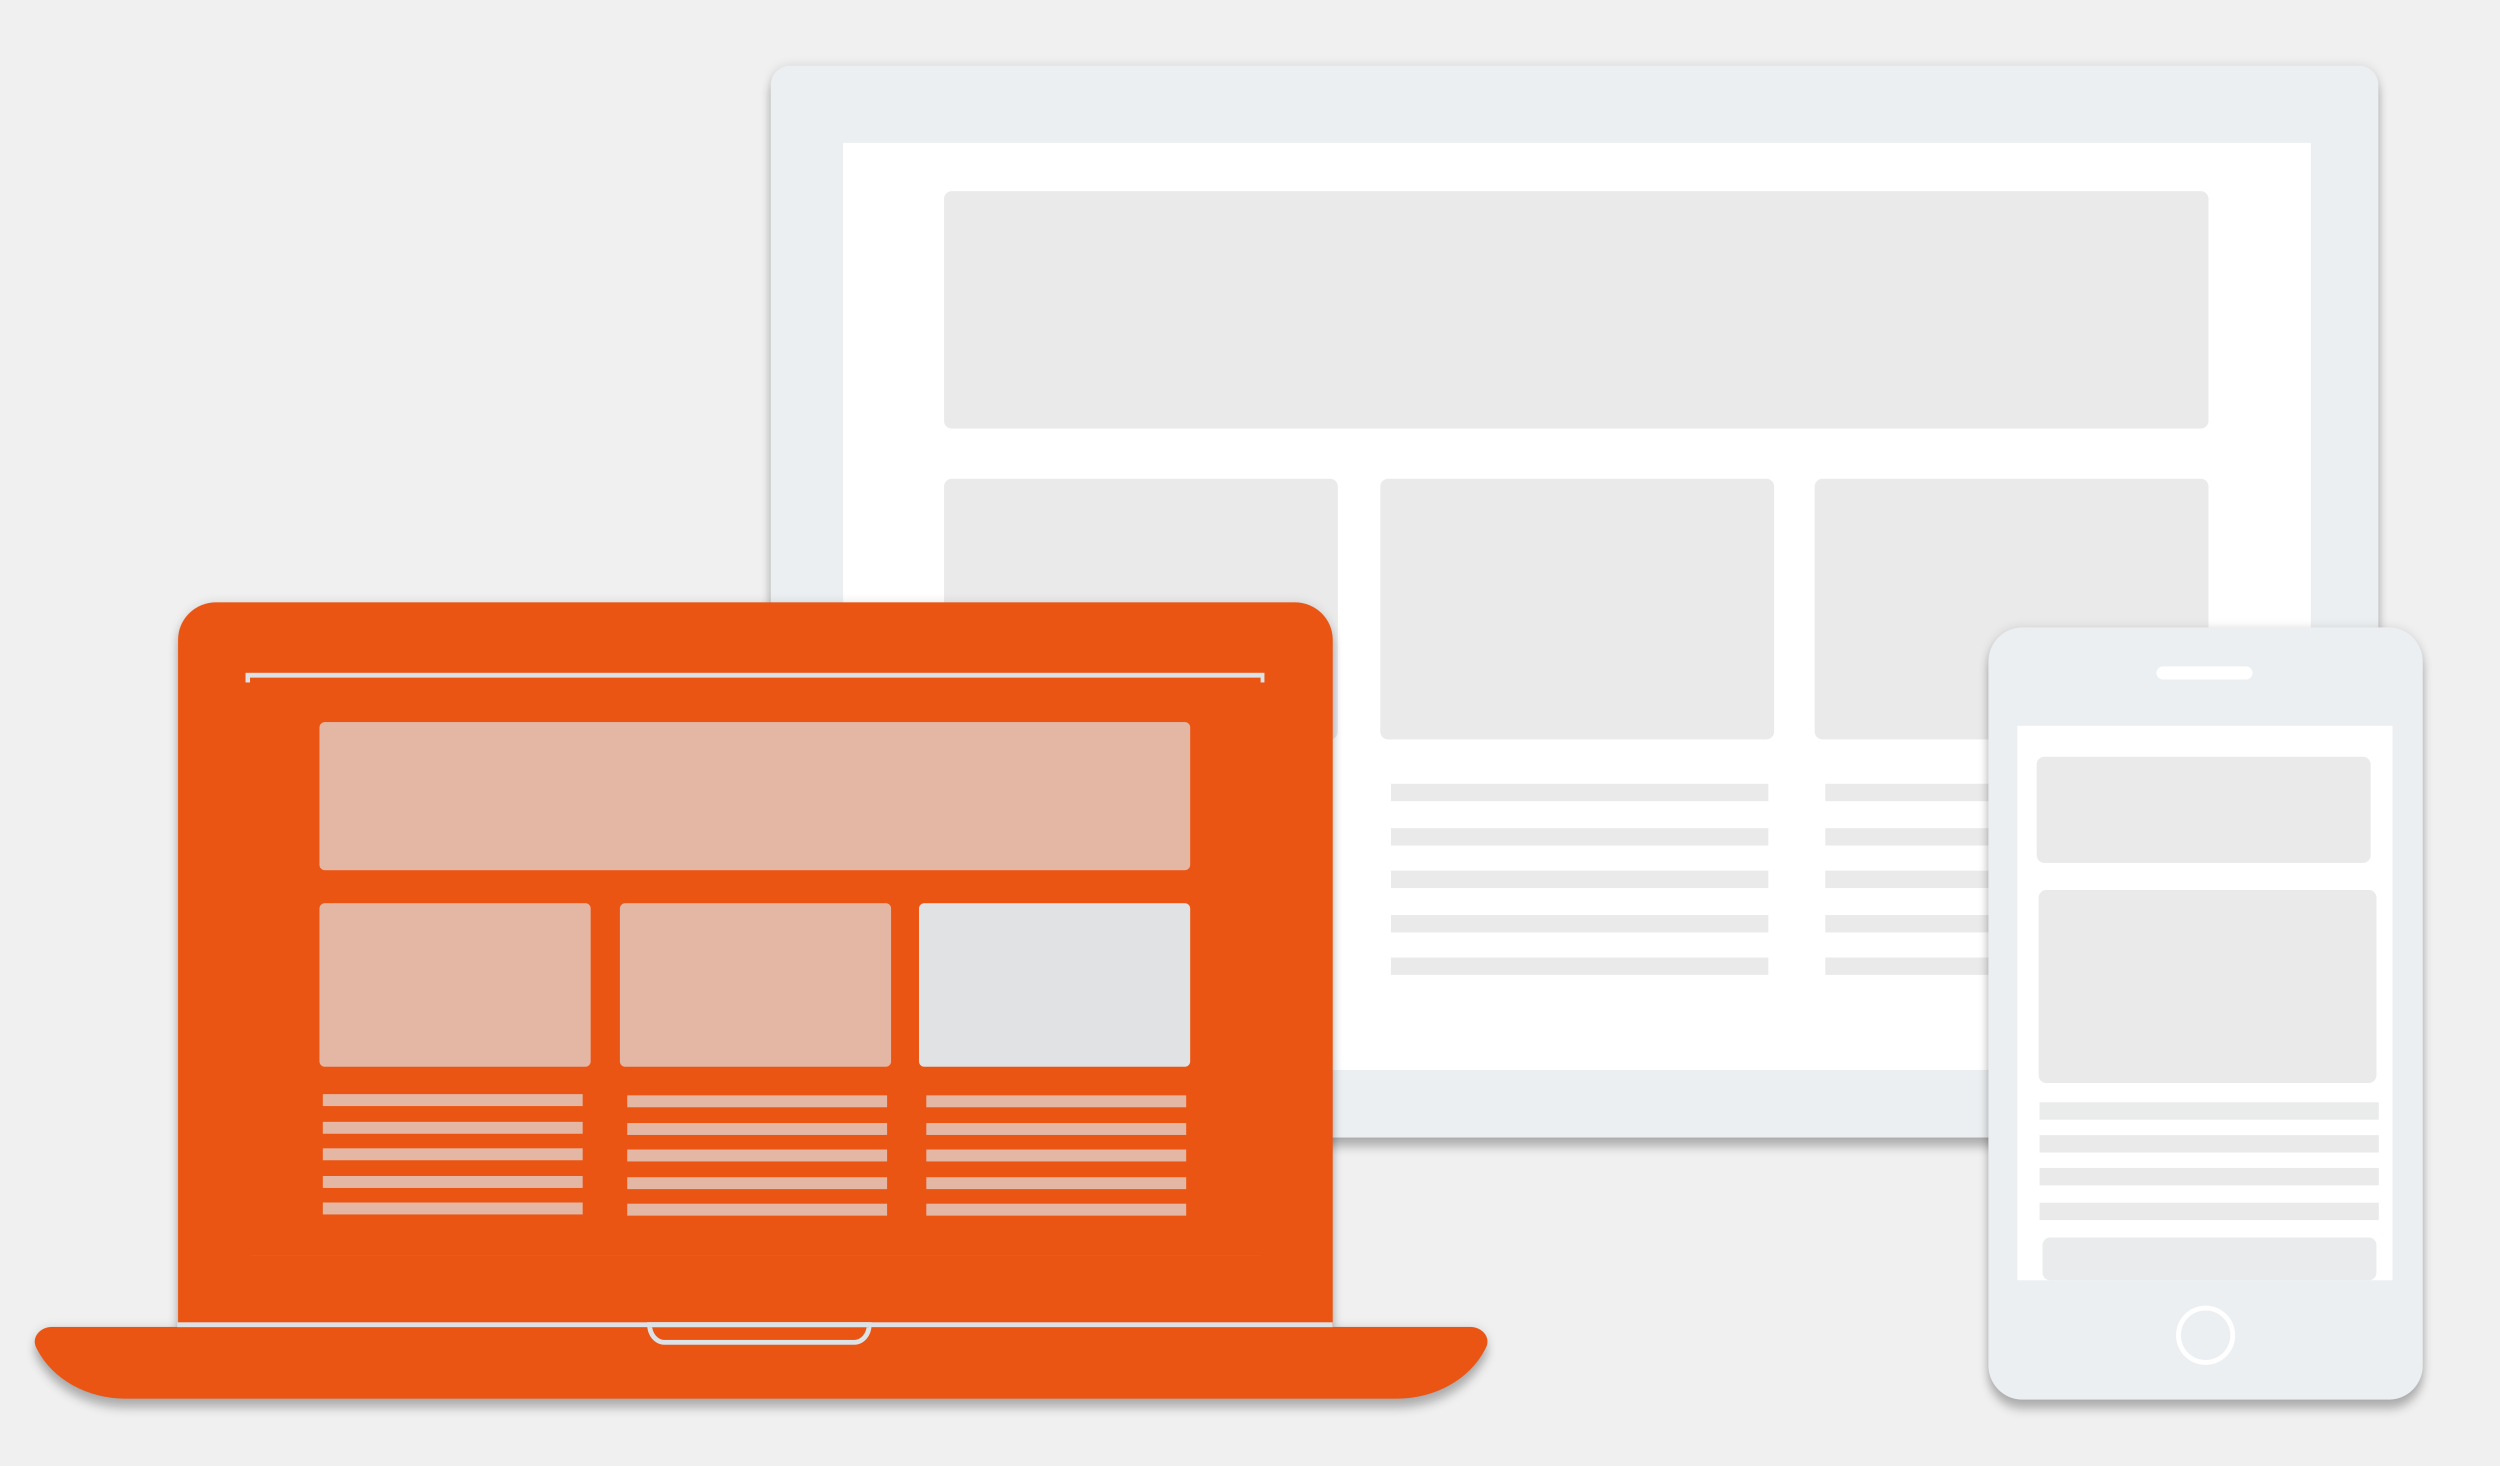
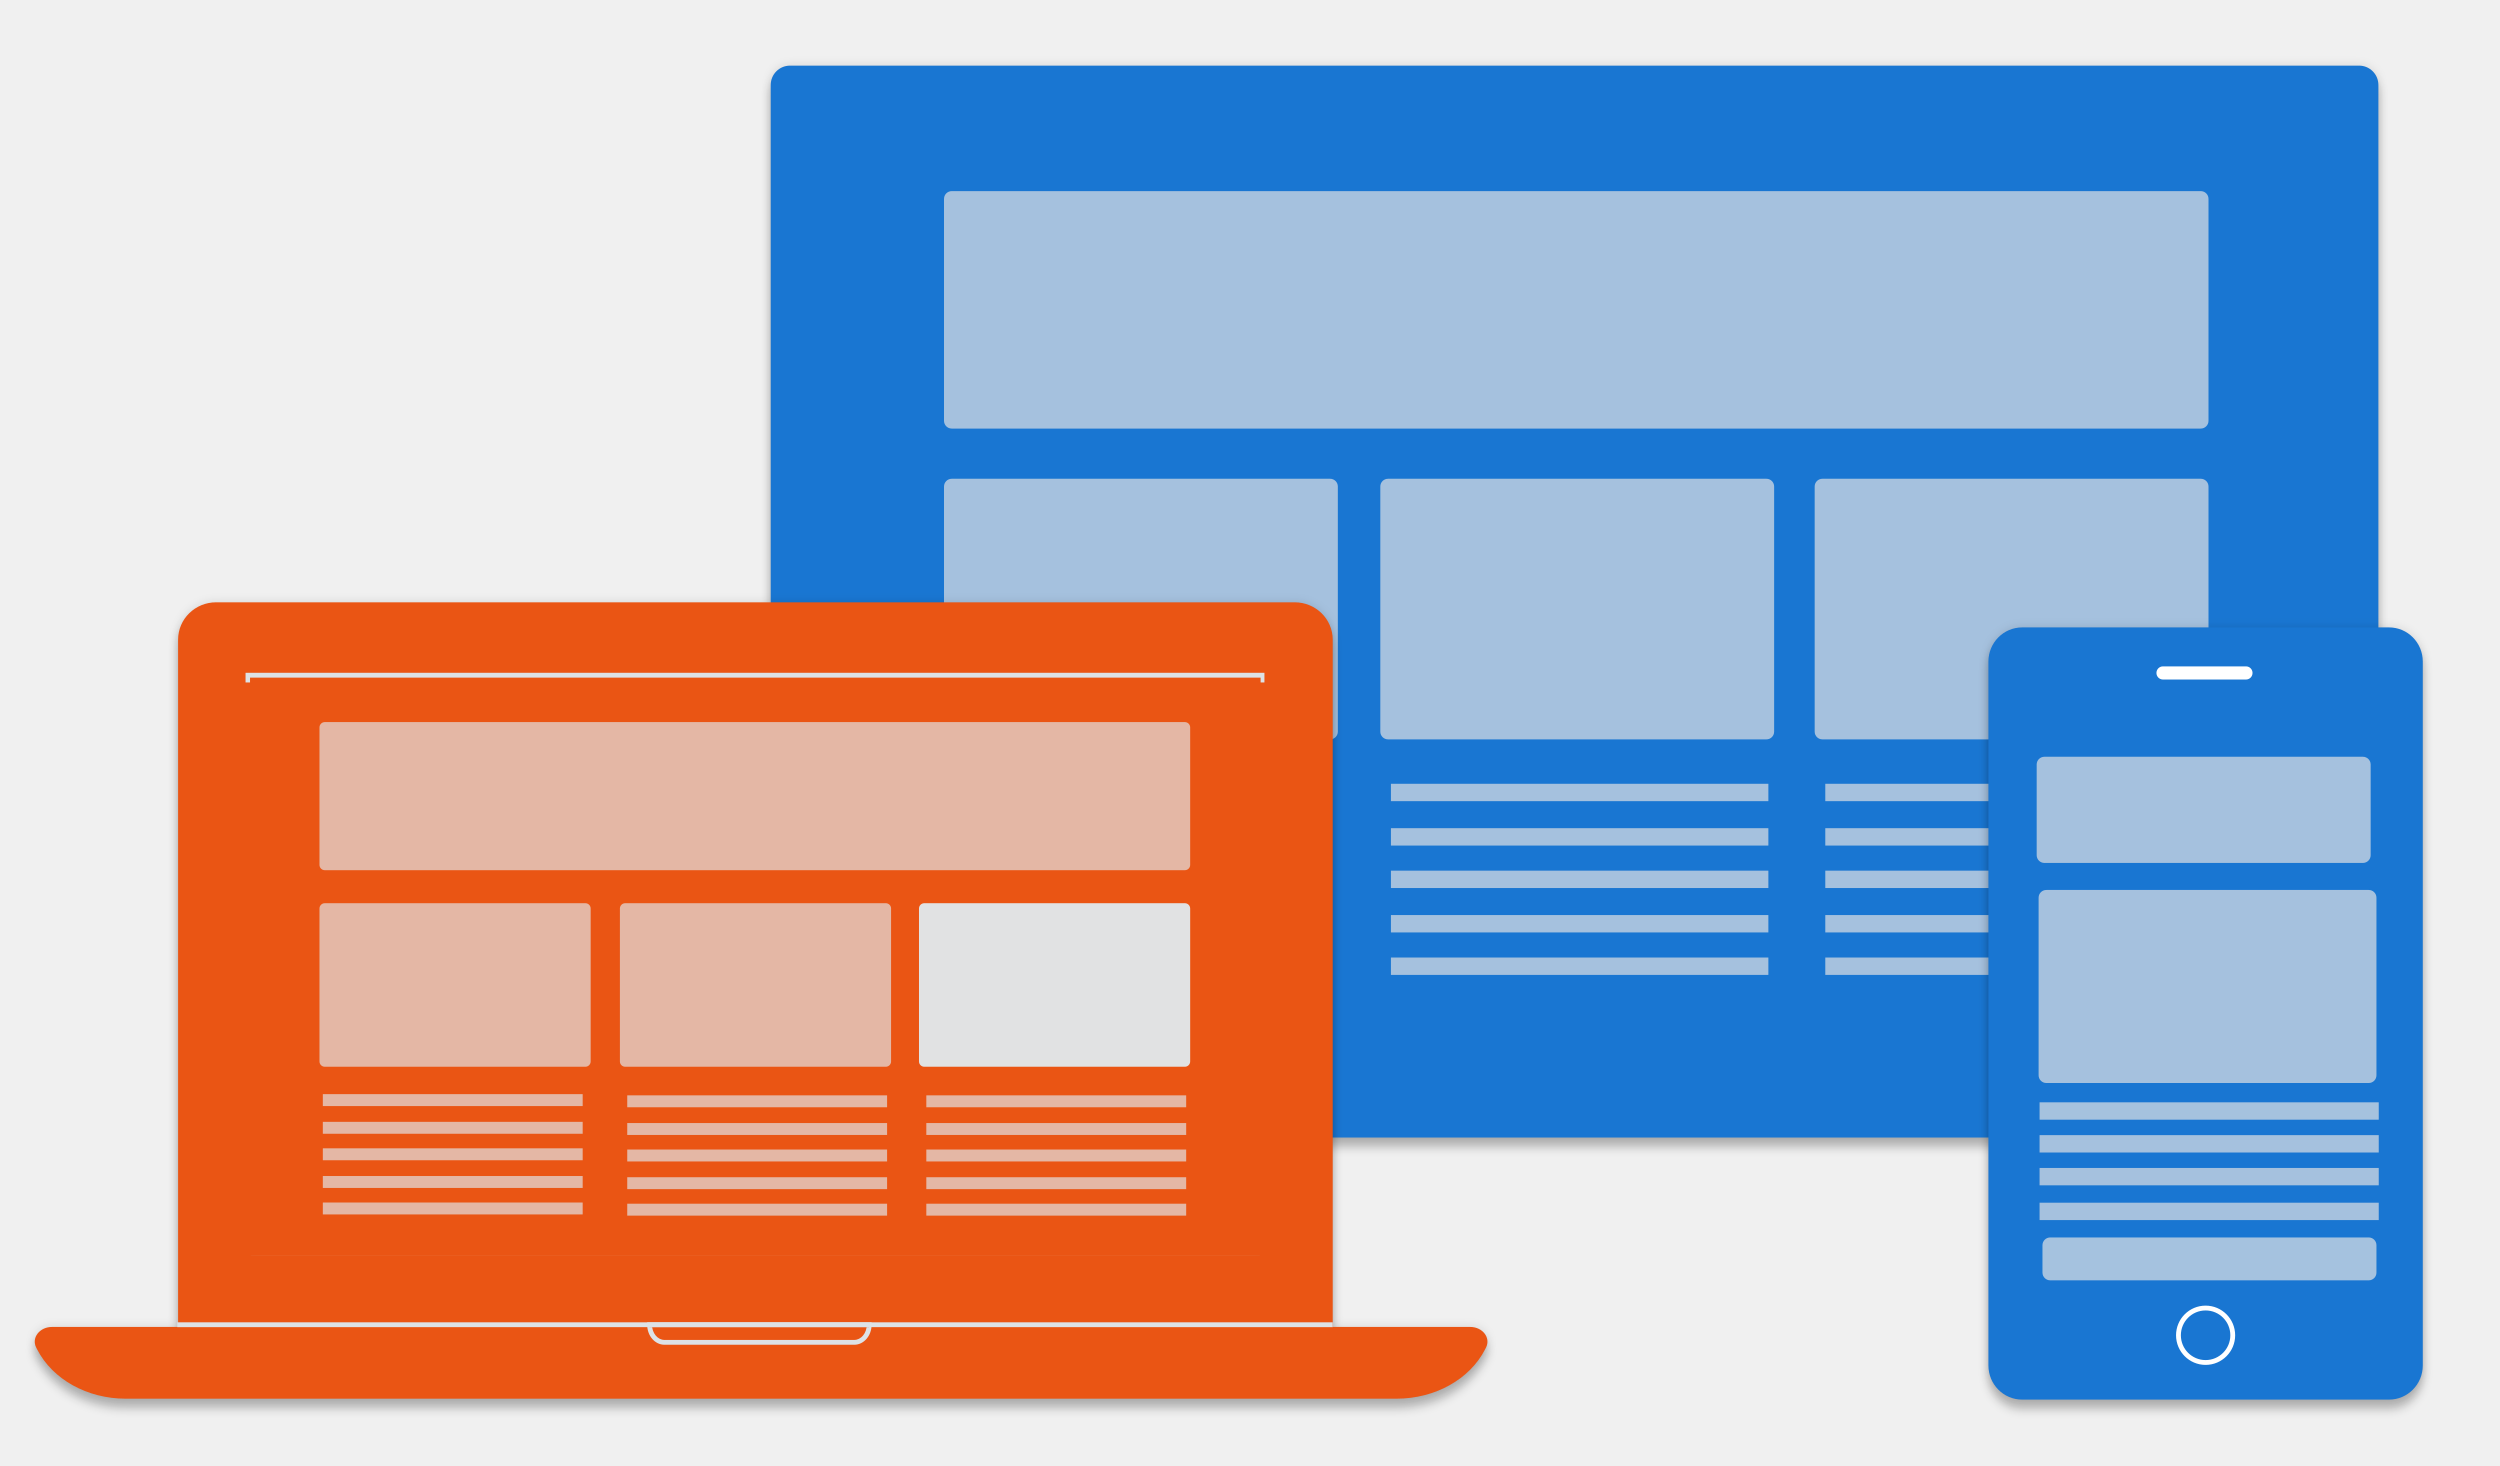
<svg xmlns="http://www.w3.org/2000/svg" xmlns:xlink="http://www.w3.org/1999/xlink" width="1295px" height="759px" viewBox="0 0 1295 759" version="1.1">
  <defs>
    <rect id="path-1" x="0" y="0" width="832.761" height="555.227" rx="10" />
    <filter x="-50%" y="-50%" width="200%" height="200%" filterUnits="objectBoundingBox" id="filter-2">
      <feOffset dx="0" dy="0" in="SourceAlpha" result="shadowOffsetOuter1" />
      <feGaussianBlur stdDeviation="2.5" in="shadowOffsetOuter1" result="shadowBlurOuter1" />
      <feColorMatrix values="0 0 0 0 0   0 0 0 0 0   0 0 0 0 0  0 0 0 0.12 0" type="matrix" in="shadowBlurOuter1" result="shadowMatrixOuter1" />
      <feOffset dx="0" dy="5" in="SourceAlpha" result="shadowOffsetOuter2" />
      <feGaussianBlur stdDeviation="2.5" in="shadowOffsetOuter2" result="shadowBlurOuter2" />
      <feColorMatrix values="0 0 0 0 0   0 0 0 0 0   0 0 0 0 0  0 0 0 0.24 0" type="matrix" in="shadowBlurOuter2" result="shadowMatrixOuter2" />
      <feMerge>
        <feMergeNode in="shadowMatrixOuter1" />
        <feMergeNode in="shadowMatrixOuter2" />
      </feMerge>
    </filter>
    <path d="M423.071,375.356 L672.349,375.356 L672.349,19.35 C672.349,8.655 663.539,0 652.652,0 L93.953,0 C83.076,0 74.256,8.655 74.256,19.35 L74.256,375.356 L423.071,375.356 L423.071,375.356 Z M111.989,41.041 L634.611,41.041 L634.611,338.212 L111.989,338.212 L111.989,41.041 Z M376.253,375.356 L8.977,375.356 C2.508,375.356 -1.83,381.006 0.762,386.045 L1.281,387.054 C9.25,402.522 27.217,412.516 47.063,412.516 L705.444,412.516 C725.29,412.516 743.257,402.522 751.22,387.054 L751.739,386.045 C754.336,381.006 749.999,375.356 743.53,375.356 L376.253,375.356 Z" id="path-3" />
    <filter x="-50%" y="-50%" width="200%" height="200%" filterUnits="objectBoundingBox" id="filter-4">
      <feOffset dx="0" dy="5" in="SourceAlpha" result="shadowOffsetOuter1" />
      <feGaussianBlur stdDeviation="2.5" in="shadowOffsetOuter1" result="shadowBlurOuter1" />
      <feColorMatrix values="0 0 0 0 0   0 0 0 0 0   0 0 0 0 0  0 0 0 0.24 0" type="matrix" in="shadowBlurOuter1" result="shadowMatrixOuter1" />
      <feOffset dx="0" dy="0" in="SourceAlpha" result="shadowOffsetOuter2" />
      <feGaussianBlur stdDeviation="2.5" in="shadowOffsetOuter2" result="shadowBlurOuter2" />
      <feColorMatrix values="0 0 0 0 0   0 0 0 0 0   0 0 0 0 0  0 0 0 0.12 0" type="matrix" in="shadowBlurOuter2" result="shadowMatrixOuter2" />
      <feMerge>
        <feMergeNode in="shadowMatrixOuter1" />
        <feMergeNode in="shadowMatrixOuter2" />
      </feMerge>
    </filter>
    <path d="M17.488,400 C7.83,400 0,392.072 0,382.294 L0,17.706 C0,7.926 7.83,0 17.488,0 L207.51,0 C217.17,0 225,7.926 225,17.706 L225,382.294 C225,392.072 217.17,400 207.51,400 L17.488,400 Z M17.407,52.99 L208.783,52.99 L208.783,336.195 L17.407,336.195 L17.407,52.99 Z" id="path-5" />
    <filter x="-50%" y="-50%" width="200%" height="200%" filterUnits="objectBoundingBox" id="filter-6">
      <feOffset dx="0" dy="5" in="SourceAlpha" result="shadowOffsetOuter1" />
      <feGaussianBlur stdDeviation="2.5" in="shadowOffsetOuter1" result="shadowBlurOuter1" />
      <feColorMatrix values="0 0 0 0 0   0 0 0 0 0   0 0 0 0 0  0 0 0 0.24 0" type="matrix" in="shadowBlurOuter1" result="shadowMatrixOuter1" />
      <feOffset dx="0" dy="0" in="SourceAlpha" result="shadowOffsetOuter2" />
      <feGaussianBlur stdDeviation="2.5" in="shadowOffsetOuter2" result="shadowBlurOuter2" />
      <feColorMatrix values="0 0 0 0 0   0 0 0 0 0   0 0 0 0 0  0 0 0 0.12 0" type="matrix" in="shadowBlurOuter2" result="shadowMatrixOuter2" />
      <feMerge>
        <feMergeNode in="shadowMatrixOuter1" />
        <feMergeNode in="shadowMatrixOuter2" />
      </feMerge>
    </filter>
  </defs>
  <g id="One-framework.--All-platforms" stroke="none" stroke-width="1" fill="none" fill-rule="evenodd">
    <g id="Responsive-Framework">
      <g id="monitor" transform="translate(399, 34)">
        <g id="frame" transform="translate(0.238619, 0)">
          <g id="Combined-Shape">
-             <use fill="black" fill-opacity="1" filter="url(#filter-2)" xlink:href="#path-1" />
-             <use fill="#ECEFF1" fill-rule="evenodd" xlink:href="#path-1" />
+             <use fill="#1976D2" fill-opacity="1" filter="url(#filter-2)" xlink:href="#path-1" />
+             <use fill="#1976D2" fill-rule="evenodd" xlink:href="#path-1" />
          </g>
        </g>
        <g id="screen" transform="translate(37, 40)">
-           <rect fill="#FFFFFF" x="0.75" y="0.016" width="760.239" height="480.196" />
+           <rect fill="#1976D2" x="0.75" y="0.016" width="760.239" height="480.196" />
          <g id="text" transform="translate(60, 331)" stroke-opacity="0.7" stroke="#E1E2E3" stroke-width="9" stroke-linecap="square">
            <path d="M0,4.5 L186.513,4.5" id="Line" />
            <path d="M0,27.5 L186.513,27.5" id="Line" />
            <path d="M0,49.5 L186.513,49.5" id="Line" />
            <path d="M0,72.5 L186.513,72.5" id="Line" />
            <path d="M0,94.5 L186.513,94.5" id="Line" />
          </g>
          <g id="text" transform="translate(289, 332)" stroke-opacity="0.7" stroke="#E1E2E3" stroke-width="9" stroke-linecap="square">
            <path d="M0,4.5 L186.513,4.5" id="Line" />
            <path d="M0,27.5 L186.513,27.5" id="Line" />
            <path d="M0,49.5 L186.513,49.5" id="Line" />
            <path d="M0,72.5 L186.513,72.5" id="Line" />
            <path d="M0,94.5 L186.513,94.5" id="Line" />
          </g>
          <g id="text" transform="translate(514, 332)" stroke-opacity="0.7" stroke="#E1E2E3" stroke-width="9" stroke-linecap="square">
            <path d="M0,4.5 L186.513,4.5" id="Line" />
            <path d="M0,27.5 L186.513,27.5" id="Line" />
            <path d="M0,49.5 L186.513,49.5" id="Line" />
            <path d="M0,72.5 L186.513,72.5" id="Line" />
            <path d="M0,94.5 L186.513,94.5" id="Line" />
          </g>
          <g id="boxes" transform="translate(53, 25)" fill="#E1E2E3" fill-opacity="0.7">
            <rect id="Rectangle-70" x="0" y="149" width="204" height="135" rx="4" />
            <rect id="Rectangle-70" x="226" y="149" width="204" height="135" rx="4" />
            <rect id="Rectangle-70" x="451" y="149" width="204" height="135" rx="4" />
            <rect id="Rectangle-69" x="0" y="0" width="655" height="123" rx="4" />
          </g>
        </g>
      </g>
      <g id="laptop" transform="translate(18, 312)">
        <g id="Imported-Layers">
          <use fill="#EA5514" fill-opacity="1" filter="url(#filter-4)" xlink:href="#path-3" />
          <use fill="#EA5514" fill-rule="evenodd" xlink:href="#path-3" />
        </g>
        <polygon id="Line" fill="#DDE2E6" points="75.073 375.461 671.103 375.461 672.354 375.461 672.354 372.958 671.103 372.958 75.073 372.958 73.822 372.958 73.822 375.461" />
        <path d="M430.985,374.21 C430.985,378.609 428.025,382.086 424.473,382.086 L326.231,382.086 C322.681,382.086 319.74,378.616 319.74,374.21 L318.489,375.461 L432.236,375.461 L430.985,374.21 L430.985,374.21 Z M433.486,374.21 L433.486,372.958 L432.236,372.958 L318.489,372.958 L317.239,372.958 L317.239,374.21 C317.239,379.916 321.199,384.589 326.231,384.589 L424.473,384.589 C429.504,384.589 433.486,379.91 433.486,374.21 L433.486,374.21 Z" id="Path-Copy-4" fill="#DDE2E6" />
        <path d="M109.196,36.508 L636.979,36.508 L636.979,41.22 L636.979,41.514 L109.196,41.514 L109.196,36.508 Z" id="top-shadow" fill="#DDE2E6" />
        <g id="screen" transform="translate(111, 39)">
          <rect fill="#EA5514" x="0.517" y="0.01" width="523.476" height="299.499" />
          <g id="text" transform="translate(41, 216)" stroke-opacity="0.7" stroke="#E1E2E3" stroke-width="6.174" stroke-linecap="square">
            <path d="M0.314,2.854 L128.741,2.854" id="Line" />
            <path d="M0.314,17.2 L128.741,17.2" id="Line" />
            <path d="M0.314,30.921 L128.741,30.921" id="Line" />
            <path d="M0.314,45.266 L128.741,45.266" id="Line" />
            <path d="M0.314,58.988 L128.741,58.988" id="Line" />
          </g>
          <g id="text" transform="translate(198, 216)" stroke-opacity="0.7" stroke="#E1E2E3" stroke-width="6.174" stroke-linecap="square">
            <path d="M0.996,3.478 L129.423,3.478" id="Line" />
            <path d="M0.996,17.823 L129.423,17.823" id="Line" />
            <path d="M0.996,31.545 L129.423,31.545" id="Line" />
            <path d="M0.996,45.89 L129.423,45.89" id="Line" />
            <path d="M0.996,59.611 L129.423,59.611" id="Line" />
          </g>
          <g id="text" transform="translate(353, 216)" stroke-opacity="0.7" stroke="#E1E2E3" stroke-width="6.174" stroke-linecap="square">
            <path d="M0.924,3.478 L129.351,3.478" id="Line" />
            <path d="M0.924,17.823 L129.351,17.823" id="Line" />
            <path d="M0.924,31.545 L129.351,31.545" id="Line" />
            <path d="M0.924,45.89 L129.351,45.89" id="Line" />
            <path d="M0.924,59.611 L129.351,59.611" id="Line" />
          </g>
          <g id="boxes" transform="translate(36, 23)" fill="#E1E2E3">
            <rect id="Rectangle-70" fill-opacity="0.7" x="0.494" y="93.859" width="140.468" height="84.72" rx="2.744" />
            <rect id="Rectangle-70" fill-opacity="0.7" x="156.11" y="93.859" width="140.468" height="84.72" rx="2.744" />
            <rect id="Rectangle-70" x="311.038" y="93.859" width="140.468" height="84.72" rx="2.744" />
            <rect id="Rectangle-69" fill-opacity="0.7" x="0.494" y="0.046" width="451.012" height="76.715" rx="2.744" />
          </g>
        </g>
      </g>
      <g id="iphone" transform="translate(1030, 325)">
        <g id="iPhone-Outline-Copy-2">
-           <use fill="black" fill-opacity="1" filter="url(#filter-6)" xlink:href="#path-5" />
-           <use fill="#ECEFF1" fill-rule="evenodd" xlink:href="#path-5" />
+           <use fill="#1976D2" fill-opacity="1" filter="url(#filter-6)" xlink:href="#path-5" />
+           <use fill="#1976D2" fill-rule="evenodd" xlink:href="#path-5" />
        </g>
        <path d="M133.449,26.996 L90.398,26.996 C88.541,26.996 87.034,25.471 87.034,23.59 C87.034,21.71 88.541,20.187 90.398,20.187 L133.449,20.187 C135.307,20.187 136.813,21.71 136.813,23.59 C136.813,25.471 135.307,26.996 133.449,26.996 L133.449,26.996 Z" id="speaker" fill="#FFFFFF" />
        <path d="M126.562,366.667 C126.562,374.455 120.266,380.769 112.5,380.769 C104.734,380.769 98.438,374.455 98.438,366.667 C98.438,358.878 104.734,352.564 112.5,352.564 C120.266,352.564 126.562,358.878 126.562,366.667 L126.562,366.667 Z" id="home-button" stroke="#FFFFFF" stroke-width="2.5" />
-         <rect id="screen" fill="#FFFFFF" x="15" y="51" width="194.318" height="287.179" />
+         <rect id="screen" fill="#1976D2" x="15" y="51" width="194.318" height="287.179" />
        <g id="text" transform="translate(31, 249)" stroke="#E1E2E3" stroke-width="9" stroke-linecap="square">
          <path d="M0,1.5 L166.69,1.5" id="Line" opacity="0.7" />
          <path d="M0,18.5 L166.69,18.5" id="Line" stroke-opacity="0.7" />
          <path d="M0,35.5 L166.69,35.5" id="Line" stroke-opacity="0.7" />
          <path d="M0,53.5 L166.69,53.5" id="Line" stroke-opacity="0.7" />
        </g>
        <g id="boxes" transform="translate(25, 67)" fill-opacity="0.7">
          <rect id="Rectangle-69" fill="#E1E2E3" x="0" y="0.004" width="173" height="54.996" rx="4" />
          <rect id="Rectangle-70" fill="#E1E2E3" x="1" y="69" width="175" height="100" rx="4" />
          <rect id="Rectangle-69" fill="#E1E3E4" x="3" y="249" width="173" height="22.21" rx="4" />
        </g>
      </g>
    </g>
  </g>
</svg>
